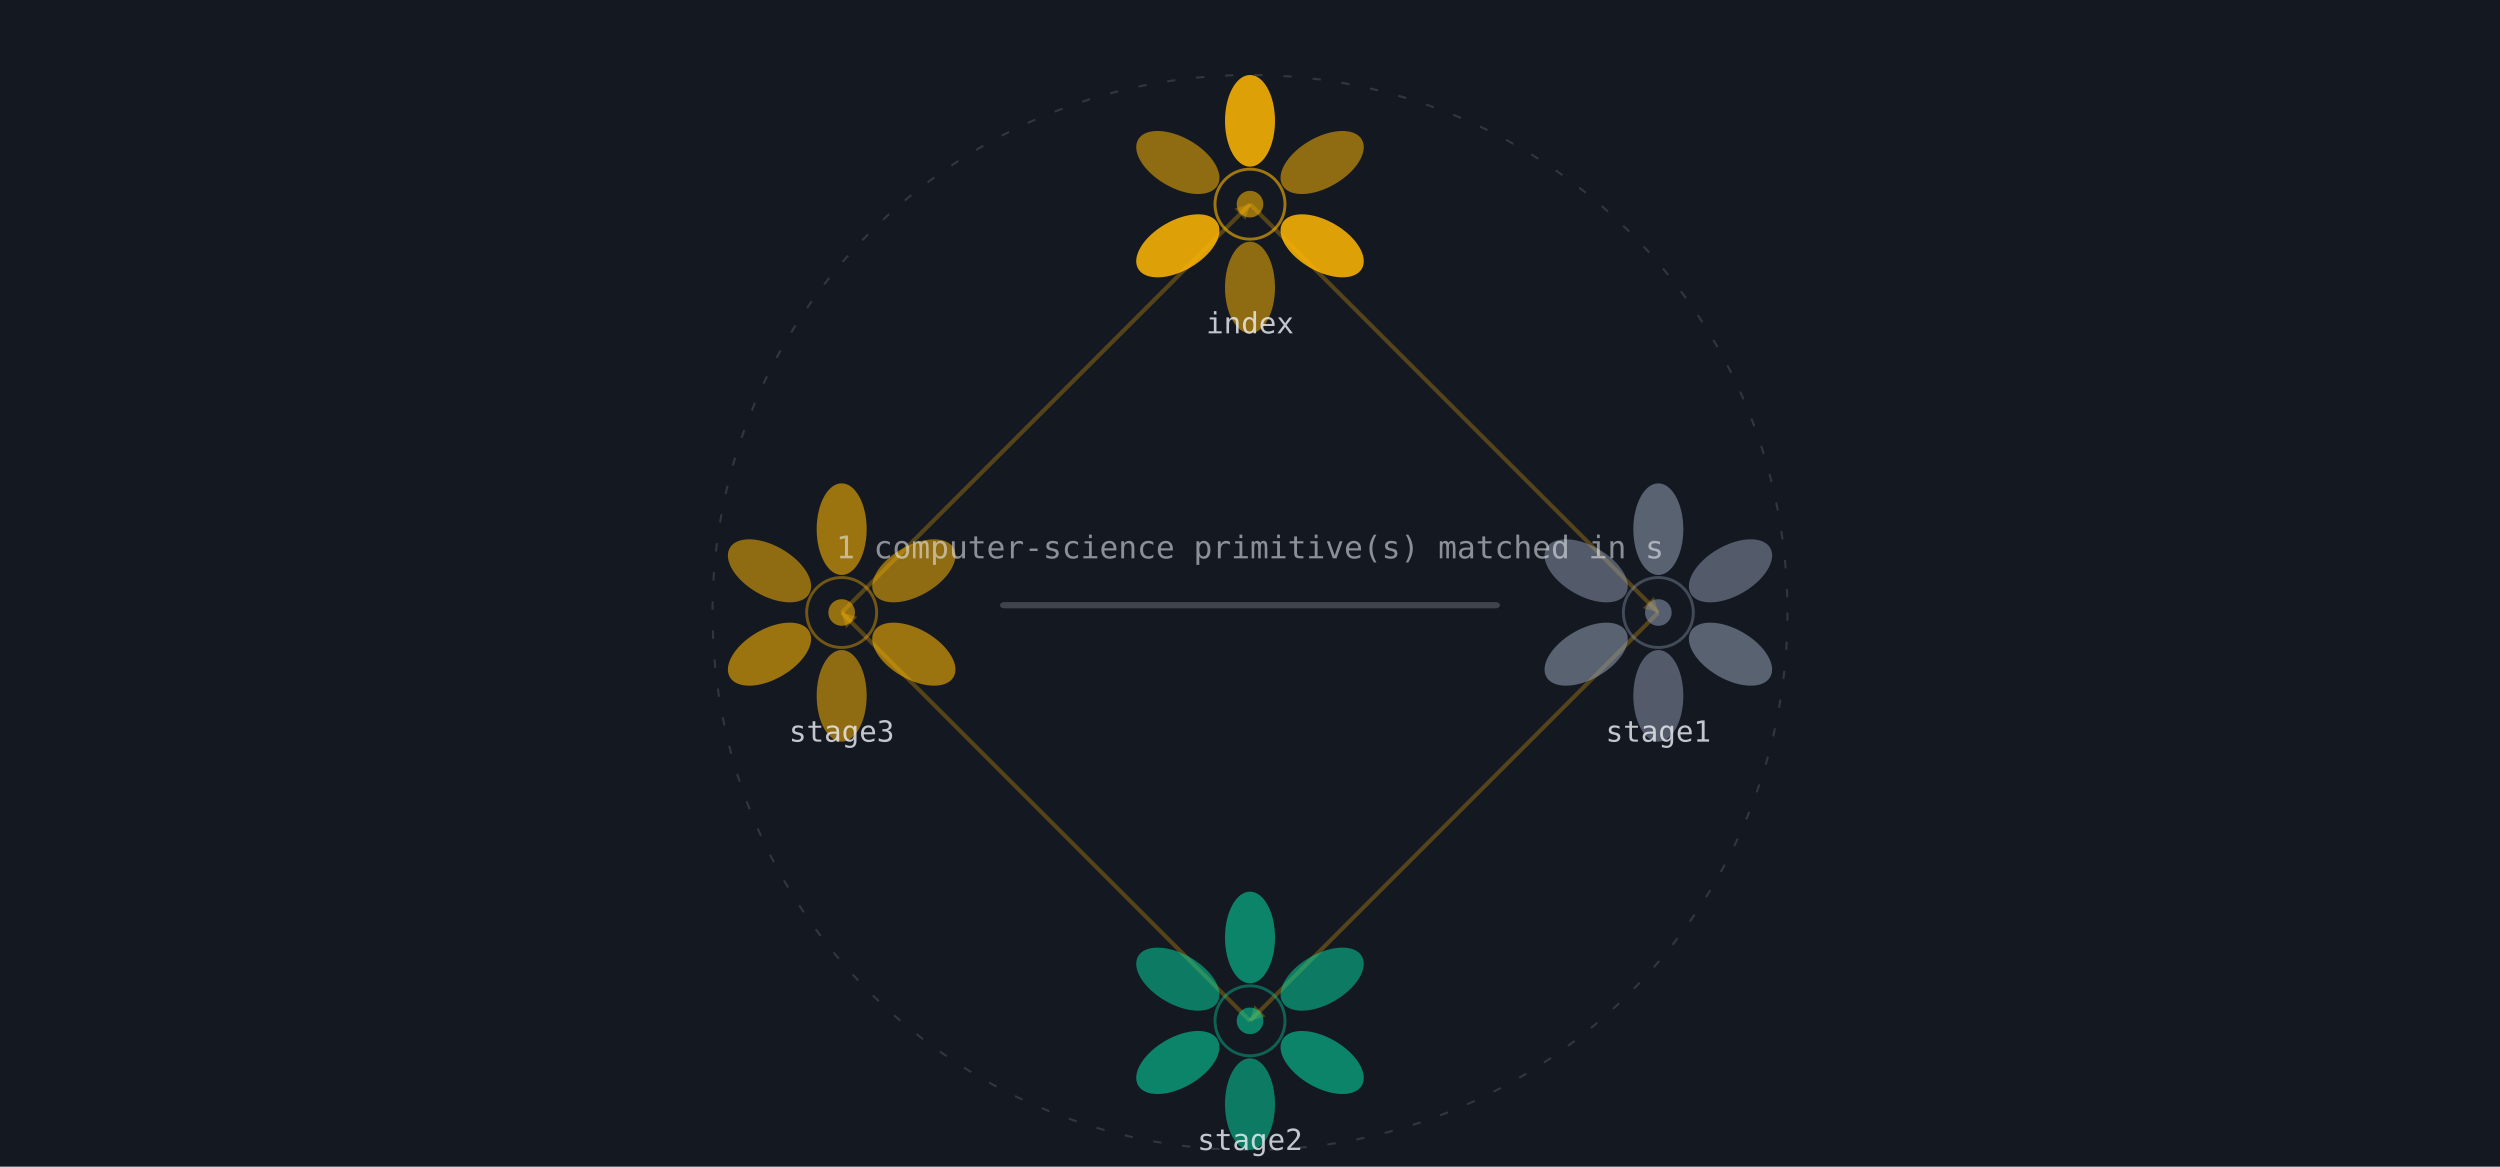
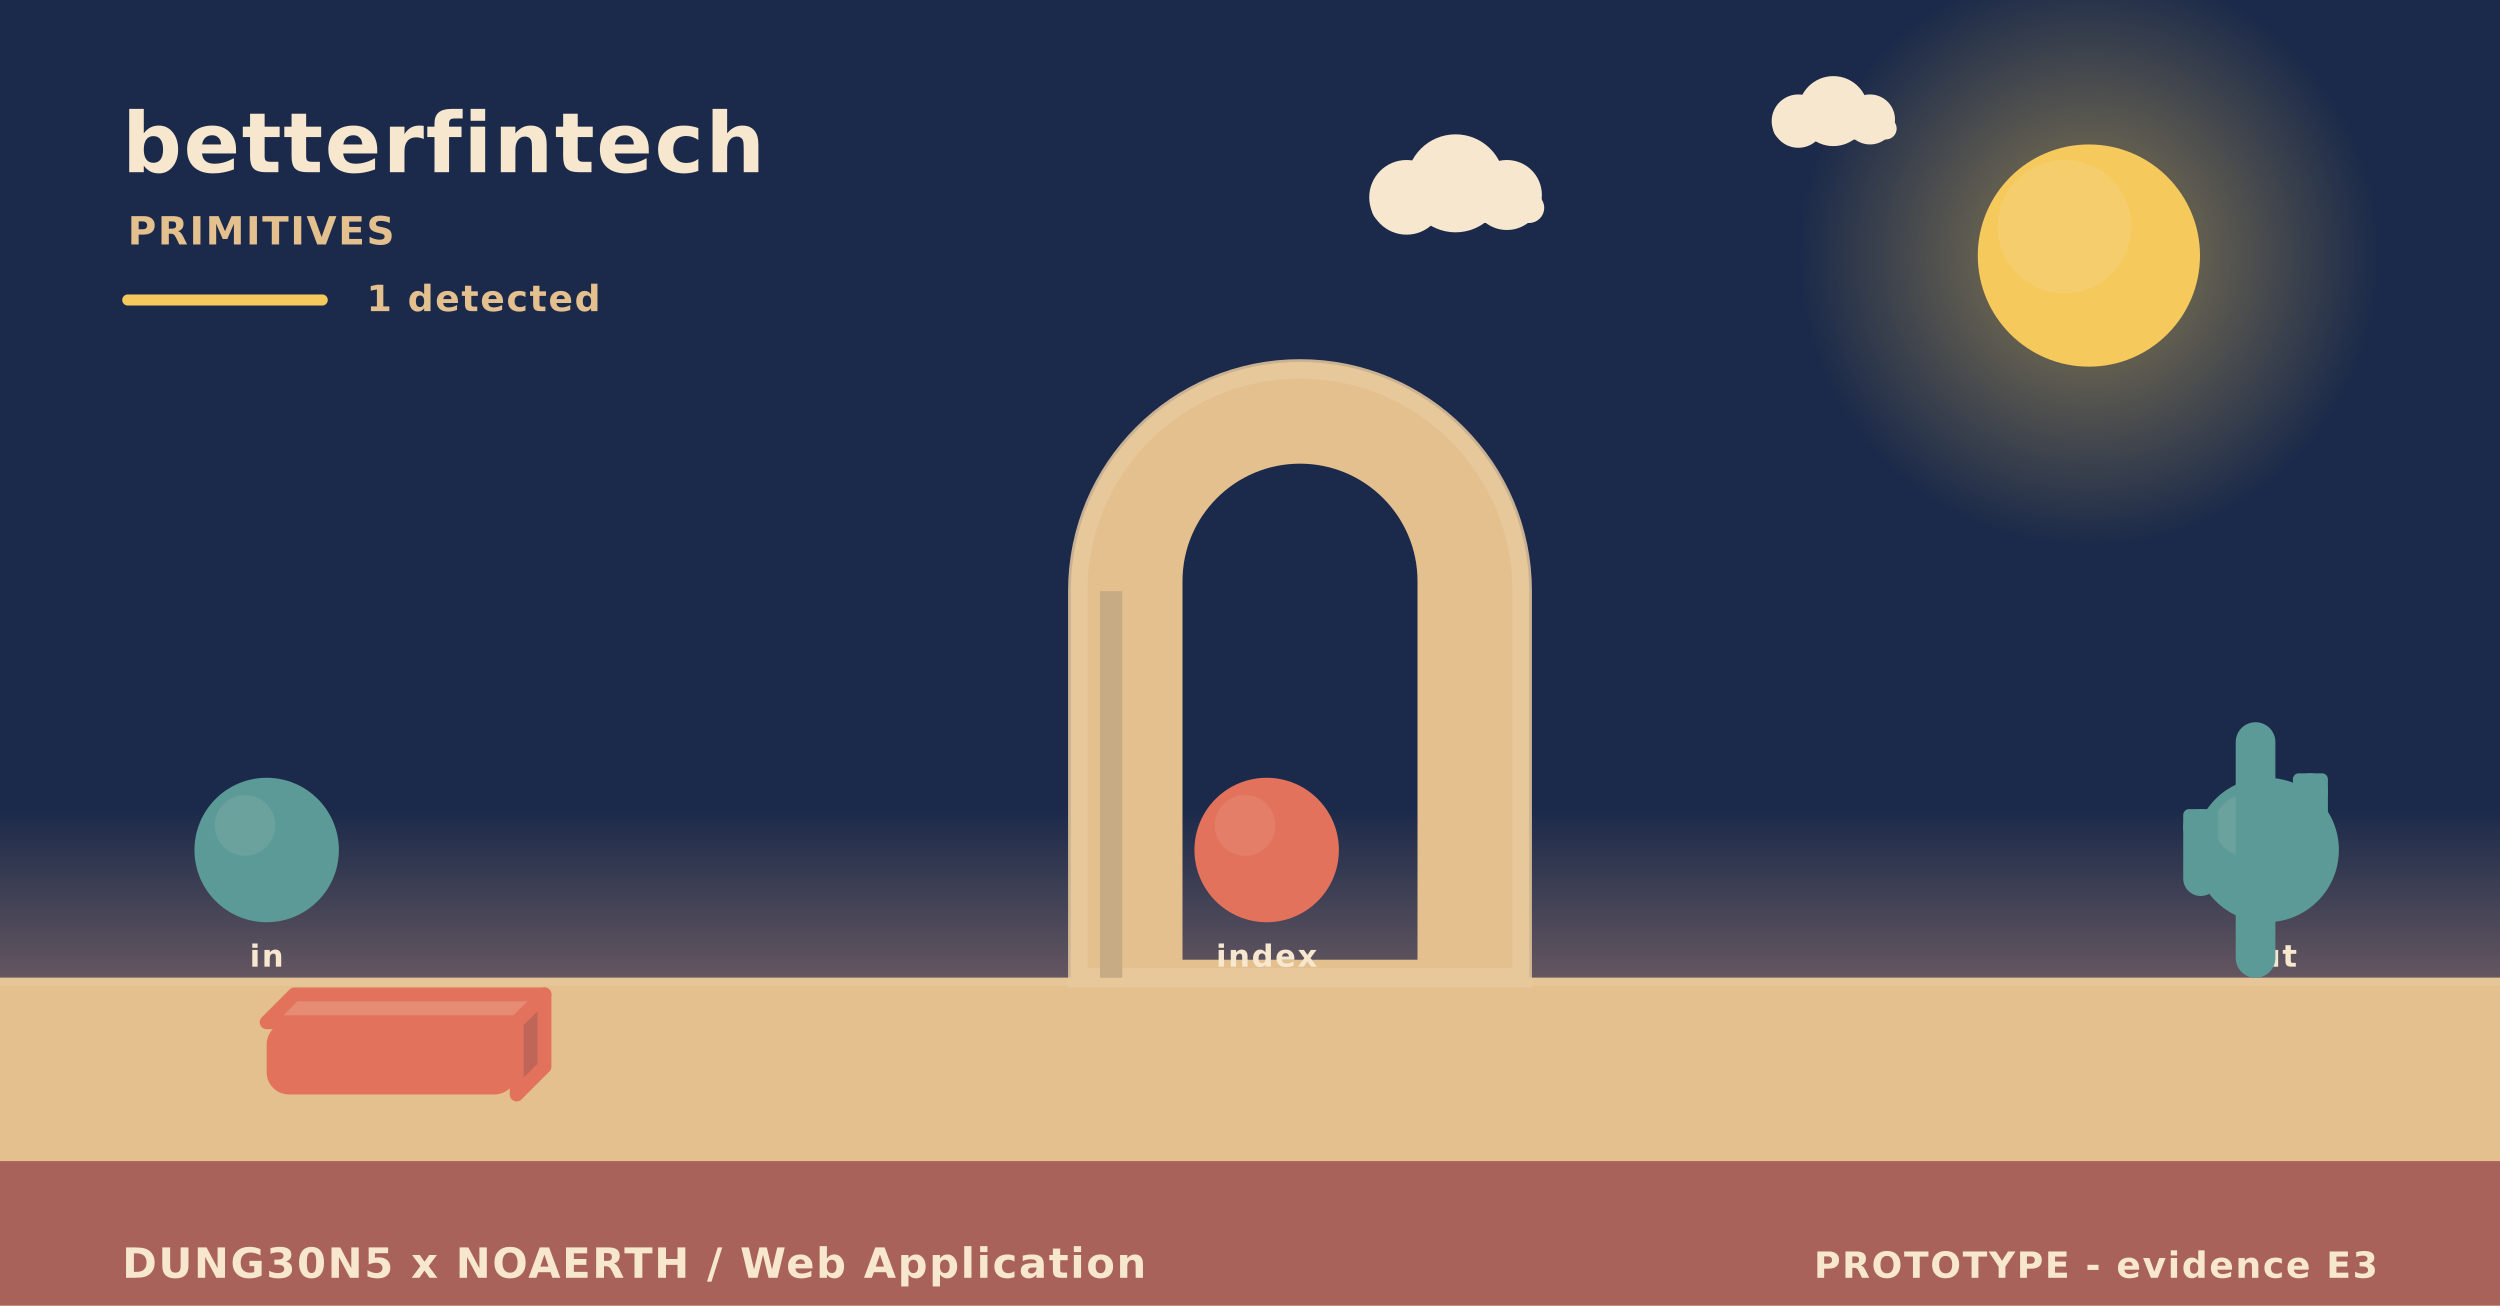
- <svg xmlns="http://www.w3.org/2000/svg" viewBox="0 0 1200 560" width="1200" height="560" role="img" aria-label="betterfintech state machine">
-   <rect width="1200" height="560" fill="#141821" />
-   <defs>
-     <linearGradient id="gs" x1="0" y1="0" x2="1" y2="1">
-       <stop offset="0%" stop-color="#ffb703" />
-       <stop offset="100%" stop-color="#8d99ae" />
-     </linearGradient>
-   </defs>
-   <circle cx="600.00" cy="294.00" r="258.00" fill="none" stroke="rgba(238,241,246,0.140)" stroke-width="1.00" opacity="1.00" stroke-dasharray="4 10" />
-   <line x1="600.00" y1="98.00" x2="796.00" y2="294.00" stroke="rgba(255,183,3,0.500)" stroke-width="2.00" opacity="0.55" />
-   <polygon points="796.00,294.00 793.88,286.50 788.50,291.88" fill="rgba(255,183,3,0.500)" opacity="0.55" />
-   <line x1="796.00" y1="294.00" x2="600.00" y2="490.00" stroke="rgba(255,183,3,0.500)" stroke-width="2.00" opacity="0.55" />
-   <polygon points="600.00,490.00 607.50,487.88 602.12,482.50" fill="rgba(255,183,3,0.500)" opacity="0.55" />
-   <line x1="600.00" y1="490.00" x2="404.00" y2="294.00" stroke="rgba(255,183,3,0.500)" stroke-width="2.00" opacity="0.55" />
-   <polygon points="404.00,294.00 406.12,301.50 411.50,296.12" fill="rgba(255,183,3,0.500)" opacity="0.55" />
-   <line x1="404.00" y1="294.00" x2="600.00" y2="98.00" stroke="rgba(255,183,3,0.500)" stroke-width="2.00" opacity="0.55" />
-   <polygon points="600.00,98.00 592.50,100.12 597.88,105.50" fill="rgba(255,183,3,0.500)" opacity="0.55" />
-   <ellipse cx="600.00" cy="58.00" rx="12.00" ry="22.00" fill="rgba(255,183,3,0.900)" opacity="0.95" transform="rotate(0.0 600.00 58.00)" />
-   <ellipse cx="634.64" cy="78.00" rx="12.00" ry="22.00" fill="rgba(255,183,3,0.550)" opacity="0.95" transform="rotate(60.0 634.64 78.00)" />
-   <ellipse cx="634.64" cy="118.00" rx="12.00" ry="22.00" fill="rgba(255,183,3,0.900)" opacity="0.95" transform="rotate(120.0 634.64 118.00)" />
-   <ellipse cx="600.00" cy="138.00" rx="12.00" ry="22.00" fill="rgba(255,183,3,0.550)" opacity="0.95" transform="rotate(180.0 600.00 138.00)" />
-   <ellipse cx="565.36" cy="118.00" rx="12.00" ry="22.00" fill="rgba(255,183,3,0.900)" opacity="0.95" transform="rotate(240.0 565.36 118.00)" />
-   <ellipse cx="565.36" cy="78.00" rx="12.00" ry="22.00" fill="rgba(255,183,3,0.550)" opacity="0.95" transform="rotate(300.0 565.36 78.00)" />
-   <circle cx="600.00" cy="98.00" r="16.80" fill="none" stroke="rgba(255,183,3,0.900)" stroke-width="1.40" opacity="0.66" />
-   <circle cx="600.00" cy="98.00" r="6.40" fill="rgba(255,183,3,0.550)" opacity="1.00" />
-   <text x="600" y="160" font-family="ui-monospace,Menlo,monospace" font-size="14" fill="rgba(238,241,246,0.800)" text-anchor="middle">index</text>
-   <ellipse cx="796.00" cy="254.00" rx="12.00" ry="22.00" fill="rgba(141,153,174,0.600)" opacity="0.95" transform="rotate(0.0 796.00 254.00)" />
-   <ellipse cx="830.64" cy="274.00" rx="12.00" ry="22.00" fill="rgba(141,153,174,0.550)" opacity="0.95" transform="rotate(60.0 830.64 274.00)" />
-   <ellipse cx="830.64" cy="314.00" rx="12.00" ry="22.00" fill="rgba(141,153,174,0.600)" opacity="0.95" transform="rotate(120.0 830.64 314.00)" />
-   <ellipse cx="796.00" cy="334.00" rx="12.00" ry="22.00" fill="rgba(141,153,174,0.550)" opacity="0.95" transform="rotate(180.0 796.00 334.00)" />
-   <ellipse cx="761.36" cy="314.00" rx="12.00" ry="22.00" fill="rgba(141,153,174,0.600)" opacity="0.95" transform="rotate(240.0 761.36 314.00)" />
-   <ellipse cx="761.36" cy="274.00" rx="12.00" ry="22.00" fill="rgba(141,153,174,0.550)" opacity="0.95" transform="rotate(300.0 761.36 274.00)" />
-   <circle cx="796.00" cy="294.00" r="16.80" fill="none" stroke="rgba(141,153,174,0.600)" stroke-width="1.40" opacity="0.66" />
-   <circle cx="796.00" cy="294.00" r="6.40" fill="rgba(141,153,174,0.550)" opacity="1.00" />
-   <text x="796" y="356" font-family="ui-monospace,Menlo,monospace" font-size="14" fill="rgba(238,241,246,0.800)" text-anchor="middle">stage1</text>
-   <ellipse cx="600.00" cy="450.00" rx="12.00" ry="22.00" fill="rgba(6,214,160,0.600)" opacity="0.95" transform="rotate(0.0 600.00 450.00)" />
-   <ellipse cx="634.64" cy="470.00" rx="12.00" ry="22.00" fill="rgba(6,214,160,0.550)" opacity="0.95" transform="rotate(60.0 634.64 470.00)" />
-   <ellipse cx="634.64" cy="510.00" rx="12.00" ry="22.00" fill="rgba(6,214,160,0.600)" opacity="0.95" transform="rotate(120.0 634.64 510.00)" />
-   <ellipse cx="600.00" cy="530.00" rx="12.00" ry="22.00" fill="rgba(6,214,160,0.550)" opacity="0.95" transform="rotate(180.0 600.00 530.00)" />
-   <ellipse cx="565.36" cy="510.00" rx="12.00" ry="22.00" fill="rgba(6,214,160,0.600)" opacity="0.95" transform="rotate(240.0 565.36 510.00)" />
-   <ellipse cx="565.36" cy="470.00" rx="12.00" ry="22.00" fill="rgba(6,214,160,0.550)" opacity="0.95" transform="rotate(300.0 565.36 470.00)" />
-   <circle cx="600.00" cy="490.00" r="16.80" fill="none" stroke="rgba(6,214,160,0.600)" stroke-width="1.40" opacity="0.66" />
-   <circle cx="600.00" cy="490.00" r="6.40" fill="rgba(6,214,160,0.550)" opacity="1.00" />
-   <text x="600" y="552" font-family="ui-monospace,Menlo,monospace" font-size="14" fill="rgba(238,241,246,0.800)" text-anchor="middle">stage2</text>
-   <ellipse cx="404.00" cy="254.00" rx="12.00" ry="22.00" fill="rgba(255,183,3,0.600)" opacity="0.95" transform="rotate(0.0 404.00 254.00)" />
-   <ellipse cx="438.64" cy="274.00" rx="12.00" ry="22.00" fill="rgba(255,183,3,0.550)" opacity="0.95" transform="rotate(60.0 438.64 274.00)" />
-   <ellipse cx="438.64" cy="314.00" rx="12.00" ry="22.00" fill="rgba(255,183,3,0.600)" opacity="0.95" transform="rotate(120.0 438.64 314.00)" />
-   <ellipse cx="404.00" cy="334.00" rx="12.00" ry="22.00" fill="rgba(255,183,3,0.550)" opacity="0.95" transform="rotate(180.0 404.00 334.00)" />
-   <ellipse cx="369.36" cy="314.00" rx="12.00" ry="22.00" fill="rgba(255,183,3,0.600)" opacity="0.95" transform="rotate(240.0 369.36 314.00)" />
-   <ellipse cx="369.36" cy="274.00" rx="12.00" ry="22.00" fill="rgba(255,183,3,0.550)" opacity="0.95" transform="rotate(300.0 369.36 274.00)" />
-   <circle cx="404.00" cy="294.00" r="16.80" fill="none" stroke="rgba(255,183,3,0.600)" stroke-width="1.40" opacity="0.66" />
-   <circle cx="404.00" cy="294.00" r="6.40" fill="rgba(255,183,3,0.550)" opacity="1.00" />
-   <text x="404" y="356" font-family="ui-monospace,Menlo,monospace" font-size="14" fill="rgba(238,241,246,0.800)" text-anchor="middle">stage3</text>
-   <rect x="480.00" y="289.00" width="240.00" height="3.00" rx="2.00" fill="rgba(238,241,246,0.200)" opacity="1.00" />
-   <text x="600" y="268" font-family="ui-monospace,Menlo,monospace" font-size="15" fill="rgba(238,241,246,0.550)" text-anchor="middle">1 computer-science primitive(s) matched in s</text>
+ <svg xmlns="http://www.w3.org/2000/svg" width="900" height="470" viewBox="0 0 900 470" role="img" aria-label="betterfintech - how it behaves">
+   <linearGradient id="skys" x1="0" y1="0" x2="0" y2="1">
+     <stop offset="0" stop-color="#1b2a4a" />
+     <stop offset="0.62" stop-color="#1b2a4a" />
+     <stop offset="1" stop-color="#f3ad8a" />
+   </linearGradient>
+   <rect width="900" height="470" fill="url(#skys)" />
+   <radialGradient id="suns">
+     <stop offset="0.35" stop-color="#f5c95c" stop-opacity="0.34" />
+     <stop offset="1" stop-color="#f5c95c" stop-opacity="0" />
+   </radialGradient>
+   <circle cx="752" cy="92" r="104" fill="url(#suns)" />
+   <circle cx="752" cy="92" r="40" fill="#f5c95c" />
+   <circle cx="743.2" cy="81.6" r="24" fill="#f5d27e" opacity="0.5" />
+   <g>
+     <circle cx="524" cy="66" r="17.64" fill="#f6e7ce" />
+     <circle cx="506.36" cy="71.04" r="13.44" fill="#f6e7ce" />
+     <circle cx="542.48" cy="70.2" r="12.6" fill="#f6e7ce" />
+     <rect x="493.76" y="69.36" width="62.16" height="10.92" rx="5.46" fill="#f6e7ce" />
+   </g>
+   <g>
+     <circle cx="660" cy="40" r="12.6" fill="#f6e7ce" />
+     <circle cx="647.4" cy="43.6" r="9.6" fill="#f6e7ce" />
+     <circle cx="673.2" cy="43" r="9" fill="#f6e7ce" />
+     <rect x="638.4" y="42.4" width="44.4" height="7.8" rx="3.9" fill="#f6e7ce" />
+   </g>
+   <rect x="0" y="352" width="900" height="118" fill="#e3c08d" />
+   <rect x="0" y="352" width="900" height="3" fill="#e6c596" />
+   <text x="44" y="62" font-family="Verdana,DejaVu Sans,sans-serif" font-size="30" font-weight="700" letter-spacing="0.6" fill="#f6e7ce" text-anchor="start">betterfintech</text>
+   <text x="46" y="88" font-family="Verdana,DejaVu Sans,sans-serif" font-size="14" font-weight="700" letter-spacing="0.6" fill="#e3c08d" text-anchor="start">PRIMITIVES</text>
+   <rect x="44" y="106" width="74" height="4" rx="2" fill="#f5c95c" />
+   <text x="132" y="112" font-family="Verdana,DejaVu Sans,sans-serif" font-size="13" font-weight="700" letter-spacing="0.6" fill="#e3c08d" text-anchor="start">1 detected</text>
+   <path d="M388,352 L388,212.8 A80,80 0 0 1 548,212.8 L548,352 Z M423.2,348 L423.2,209.22 A44.8,44.8 0 0 1 512.8,209.22 L512.8,348 Z" fill="#e3c08d" fill-rule="evenodd" stroke="#e3c08d" stroke-width="5" stroke-linejoin="round" />
+   <path d="M388,352 L388,212.8 A80,80 0 0 1 548,212.8 L548,352 Z" fill="none" stroke="#e8c99d" stroke-width="7" stroke-linecap="round" opacity="0.85" />
+   <rect x="396" y="212.8" width="8" height="139.2" fill="#c7ab84" />
+   <circle cx="96" cy="306" r="26" fill="#5b9a97" />
+   <circle cx="88.2" cy="297.16" r="10.92" fill="#7aa9a2" opacity="0.55" />
+   <text x="96" y="348" font-family="Verdana,DejaVu Sans,sans-serif" font-size="11" font-weight="700" letter-spacing="0.6" fill="#f6e7ce" text-anchor="middle">in</text>
+   <circle cx="456" cy="306" r="26" fill="#e2725b" />
+   <circle cx="448.2" cy="297.16" r="10.92" fill="#e68972" opacity="0.55" />
+   <text x="456" y="348" font-family="Verdana,DejaVu Sans,sans-serif" font-size="11" font-weight="700" letter-spacing="0.6" fill="#f6e7ce" text-anchor="middle">index</text>
+   <circle cx="816" cy="306" r="26" fill="#5b9a97" />
+   <circle cx="808.2" cy="297.16" r="10.92" fill="#7aa9a2" opacity="0.55" />
+   <text x="816" y="348" font-family="Verdana,DejaVu Sans,sans-serif" font-size="11" font-weight="700" letter-spacing="0.6" fill="#f6e7ce" text-anchor="middle">out</text>
+   <path d="M96,368 L186,368 L196,358 L106,358 Z" fill="#e68c74" stroke="#e2725b" stroke-width="5" stroke-linejoin="round" />
+   <path d="M186,368 L196,358 L196,384 L186,394 Z" fill="#c06658" stroke="#e2725b" stroke-width="5" stroke-linejoin="round" />
+   <rect x="96" y="368" width="90" height="26" rx="8" fill="#e2725b" />
+   <rect x="804.86" y="260" width="14.28" height="92" rx="7.14" fill="#5b9a97" />
+   <rect x="785.96" y="291.28" width="12.6" height="31.28" rx="6.3" fill="#5b9a97" />
+   <rect x="785.96" y="291.28" width="12.6" height="9.2" rx="2.1" fill="#5b9a97" />
+   <rect x="825.44" y="278.4" width="12.6" height="31.28" rx="6.3" fill="#5b9a97" />
+   <rect x="825.44" y="278.4" width="12.6" height="9.2" rx="2.1" fill="#5b9a97" />
+   <rect x="0" y="418" width="900" height="52" rx="0" fill="#a65c56" opacity="0.94" />
+   <text x="44" y="460" font-family="Verdana,DejaVu Sans,sans-serif" font-size="15" font-weight="700" letter-spacing="0.6" fill="#f6e7ce" text-anchor="start">DUNG30N5 x NOAERTH  /  Web Application</text>
+   <text x="856" y="460" font-family="Verdana,DejaVu Sans,sans-serif" font-size="13" font-weight="700" letter-spacing="0.6" fill="#f6e7ce" text-anchor="end">PROTOTYPE  -  evidence E3</text>
</svg>
